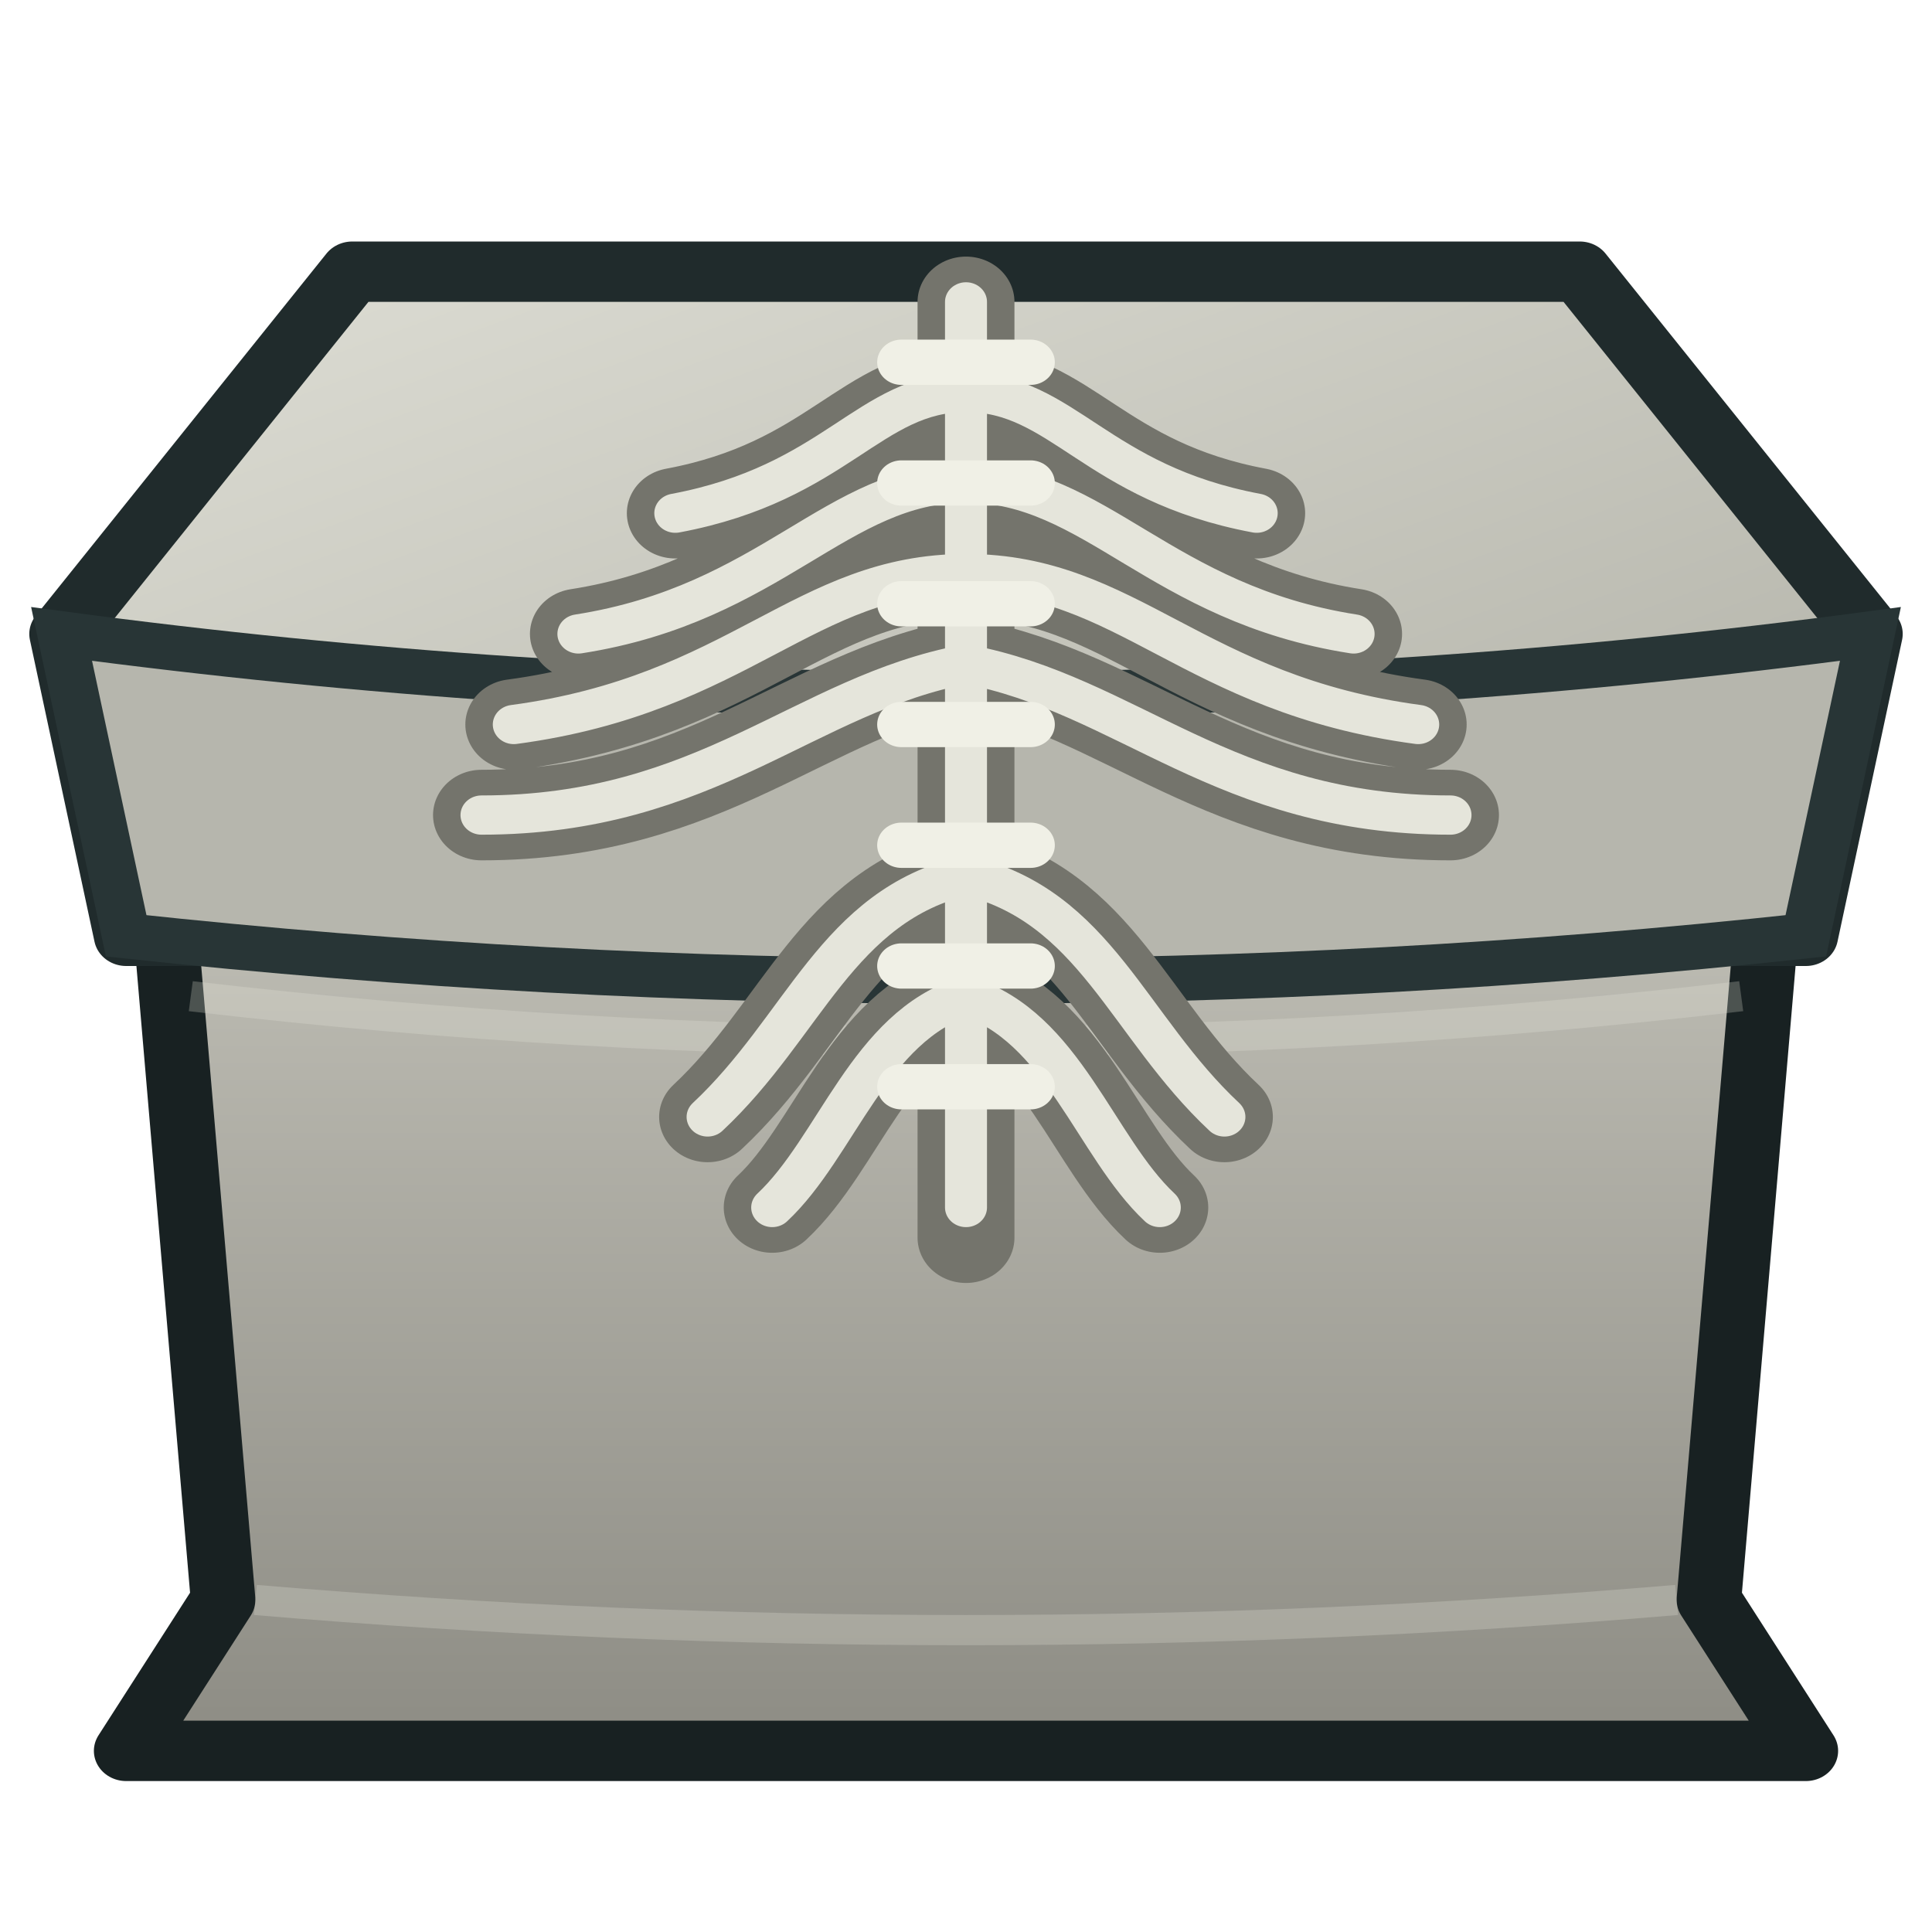
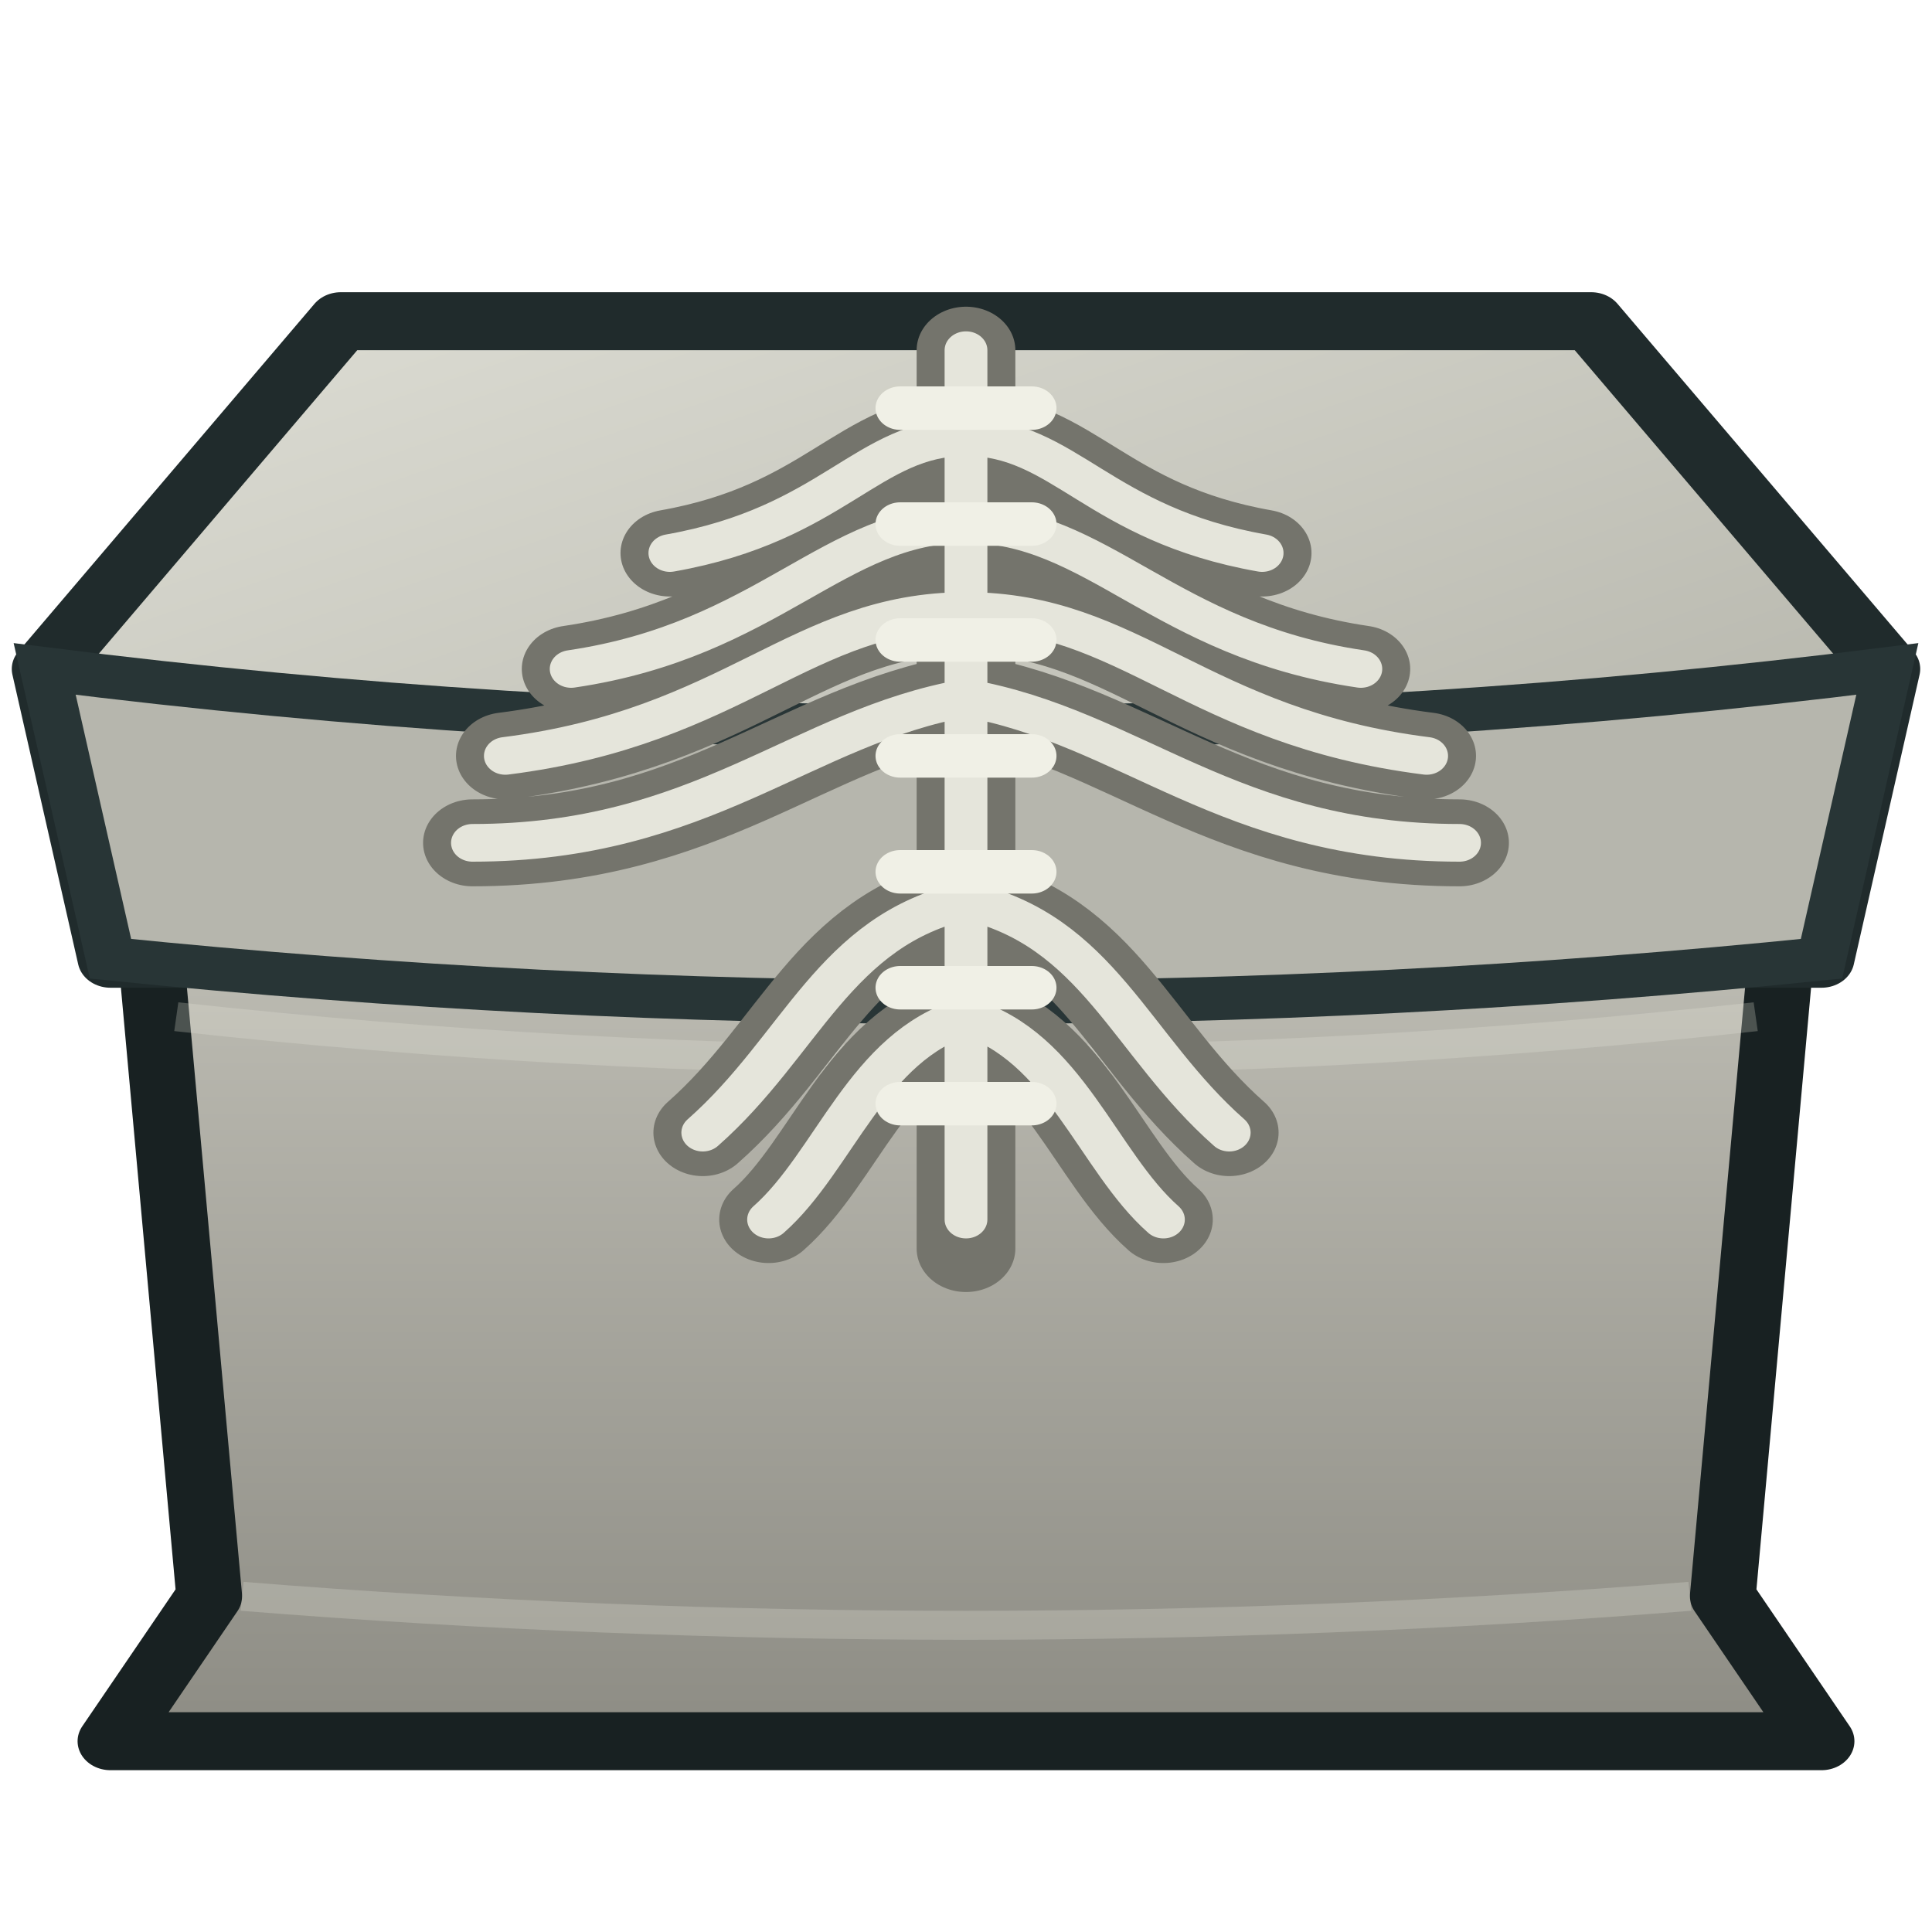
<svg xmlns="http://www.w3.org/2000/svg" viewBox="0 0 64 64">
  <defs>
    <linearGradient id="front" x1="0" y1="0" x2="0" y2="1">
      <stop stop-color="#c1c0b7" />
      <stop offset="1" stop-color="#8d8c84" />
    </linearGradient>
    <linearGradient id="lid" x1="0" y1="0" x2="1" y2="1">
      <stop stop-color="#deded5" />
      <stop offset="1" stop-color="#afafa5" />
    </linearGradient>
  </defs>
-   <g transform="translate(-2.24 0) scale(1.07 1)">
+   <g transform="translate(-2.88 2) scale(1.09 .96)">
    <path d="M7 28h50l-2 25 3 5H6l3-5z" fill="url(#front)" stroke="#182122" stroke-width="2" stroke-linejoin="round" />
    <path d="M4 21 13 9h38l9 12-2 10H6z" fill="url(#lid)" stroke="#202b2c" stroke-width="2" stroke-linejoin="round" />
    <path d="M4 21q28 4 56 0l-2 10q-26 3-52 0z" fill="#b6b6ad" stroke="#283536" stroke-width="1.5" />
    <path d="M8 33q24 3 48 0M10 53q22 2 44 0" fill="none" stroke="#e7e7dc" opacity=".25" />
    <g fill="none" stroke="#74746c" stroke-width="3" stroke-linecap="round" stroke-linejoin="round">
      <path d="M32 10v31M32 13c-3 0-4 3-9 4m9-1c-4 0-6 4-12 5m12-2c-5 0-7 4-14 5m14-2c-5 1-8 5-15 5m15-14c3 0 4 3 9 4m-9-1c4 0 6 4 12 5m-12-2c5 0 7 4 14 5m-14-2c5 1 8 5 15 5M32 29c-4 1-5 5-8 8m8-8c4 1 5 5 8 8m-8-4c-3 1-4 5-6 7m6-7c3 1 4 5 6 7" />
    </g>
    <g fill="none" stroke="#e5e5db" stroke-width="1.3" stroke-linecap="round" stroke-linejoin="round">
      <path d="M32 10v30M32 13c-3 0-4 3-9 4m9-1c-4 0-6 4-12 5m12-2c-5 0-7 4-14 5m14-2c-5 1-8 5-15 5m15-14c3 0 4 3 9 4m-9-1c4 0 6 4 12 5m-12-2c5 0 7 4 14 5m-14-2c5 1 8 5 15 5M32 29c-4 1-5 5-8 8m8-8c4 1 5 5 8 8m-8-4c-3 1-4 5-6 7m6-7c3 1 4 5 6 7" />
    </g>
    <path d="M30 12h4m-4 4h4m-4 4h4m-4 4h4m-4 4h4m-4 4h4m-4 4h4" stroke="#f0f0e6" stroke-width="1.5" stroke-linecap="round" />
  </g>
</svg>
